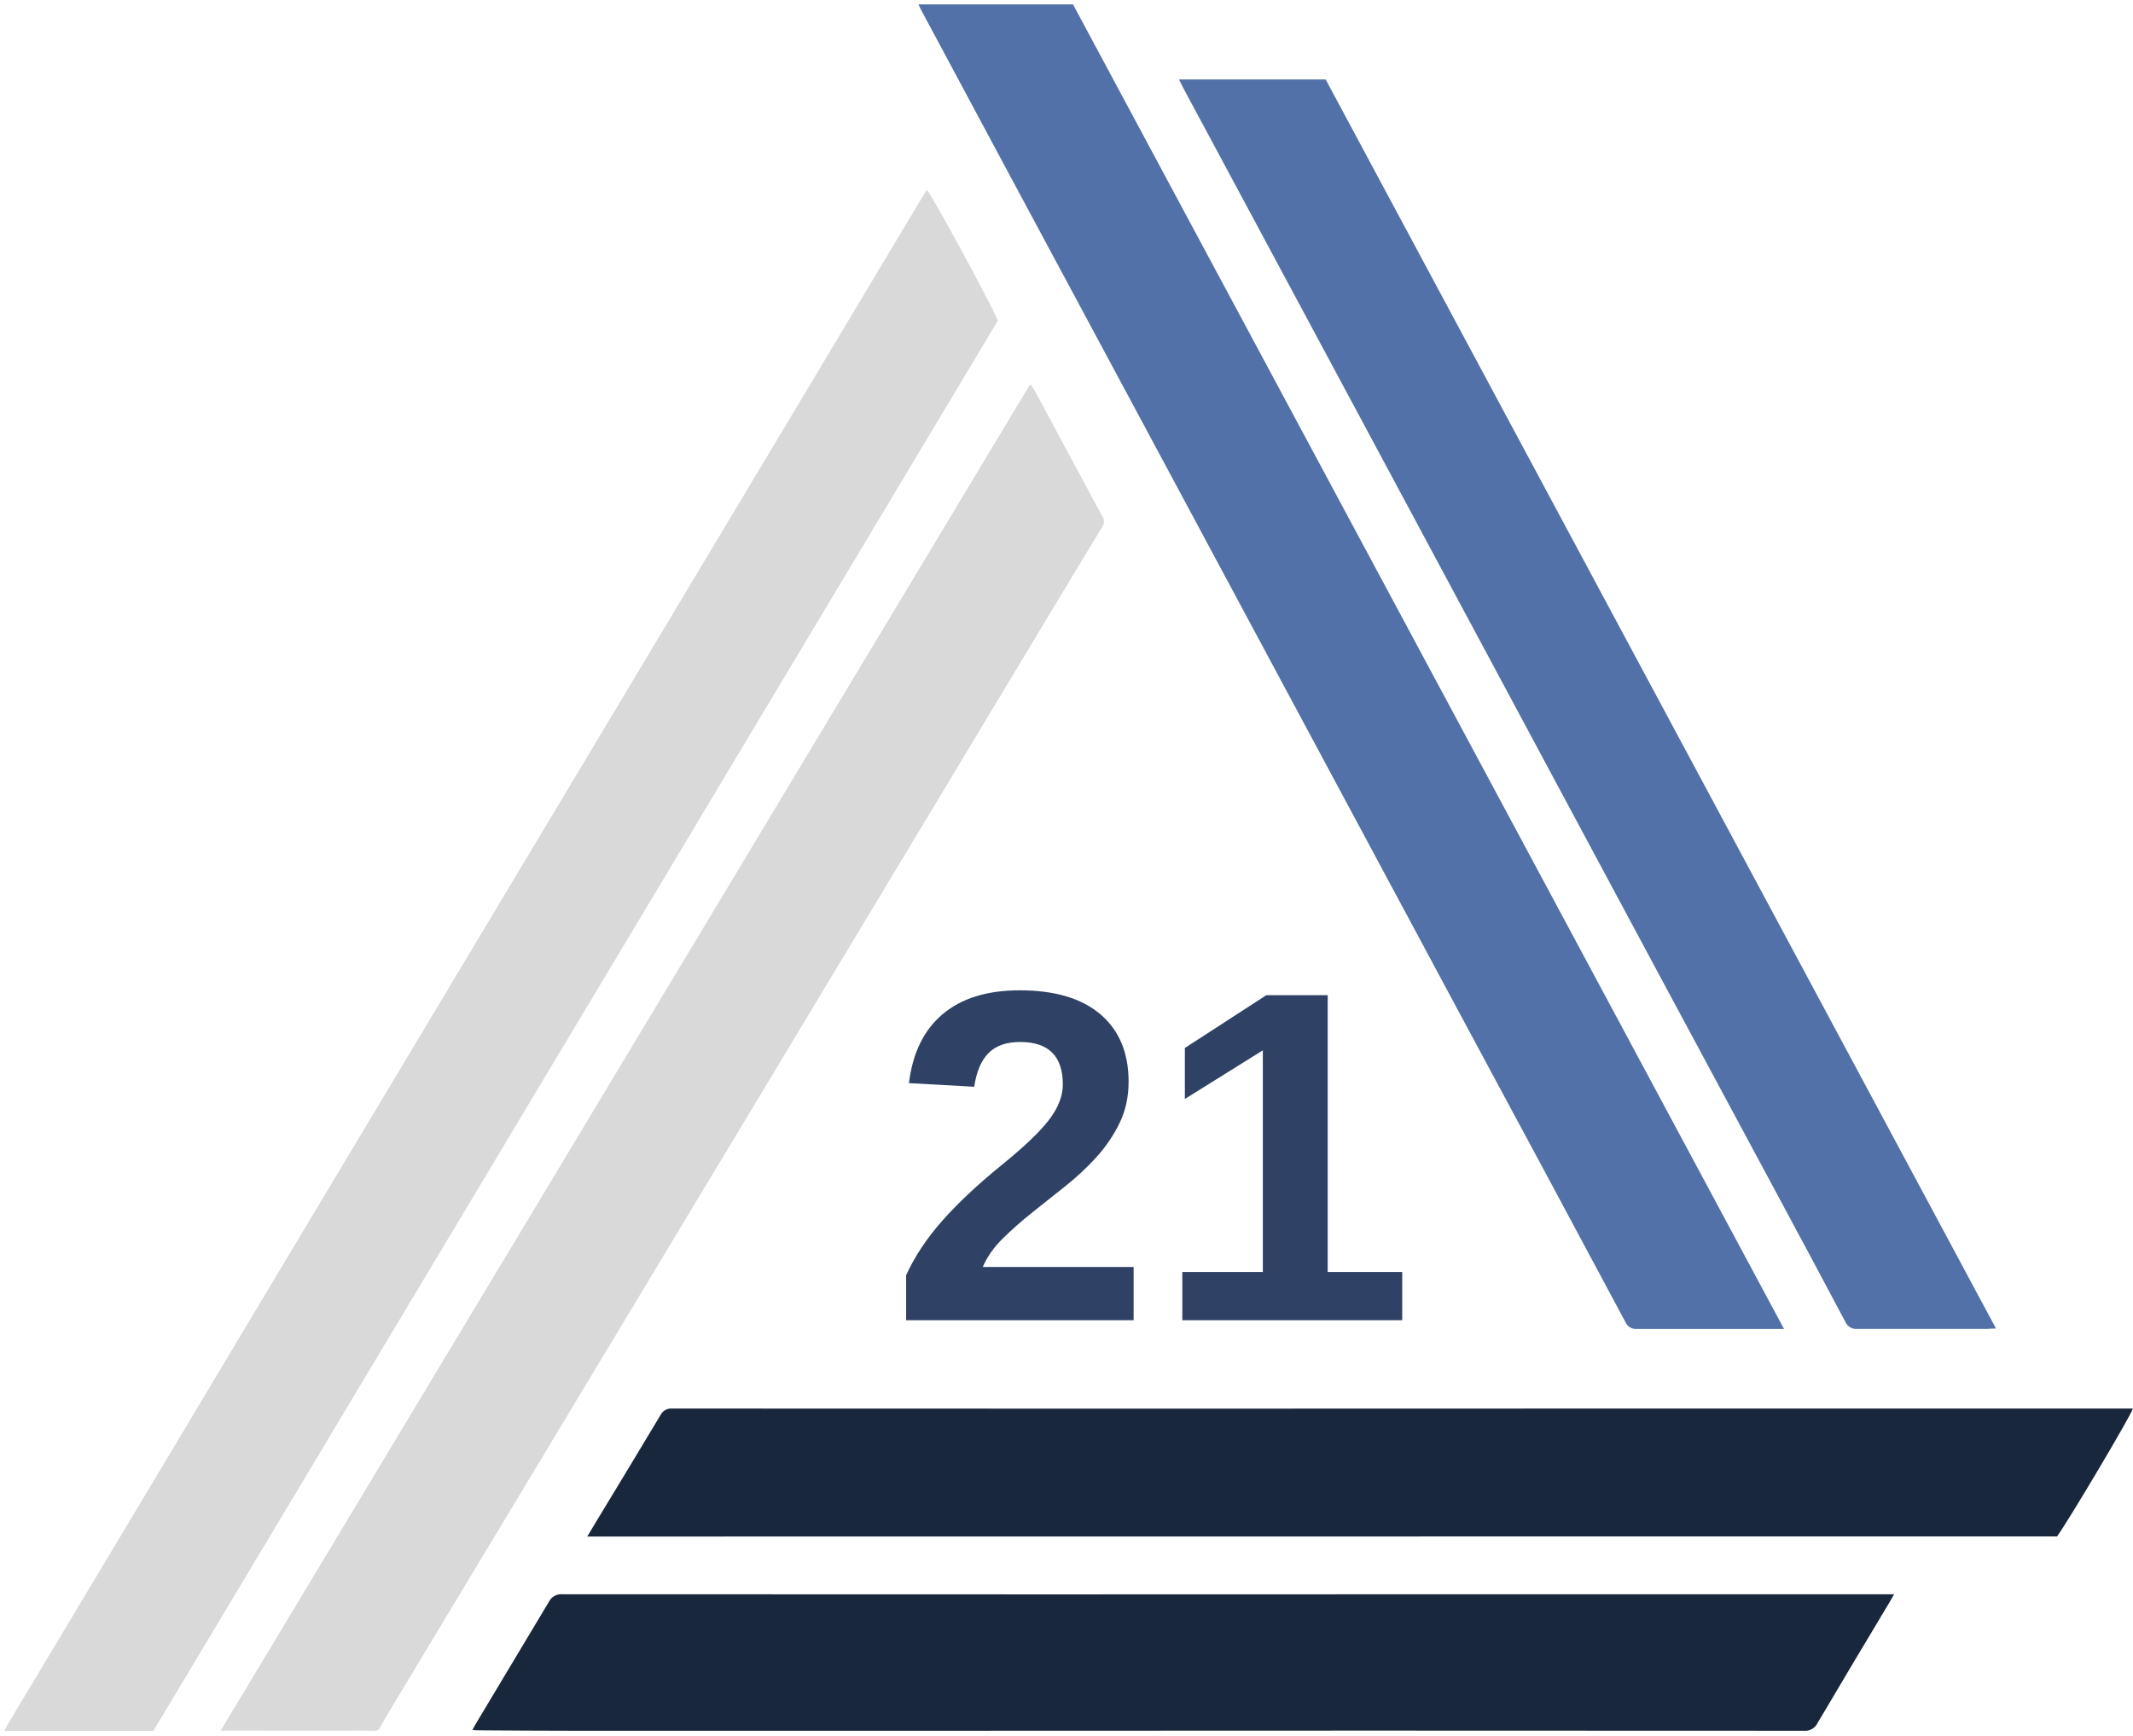
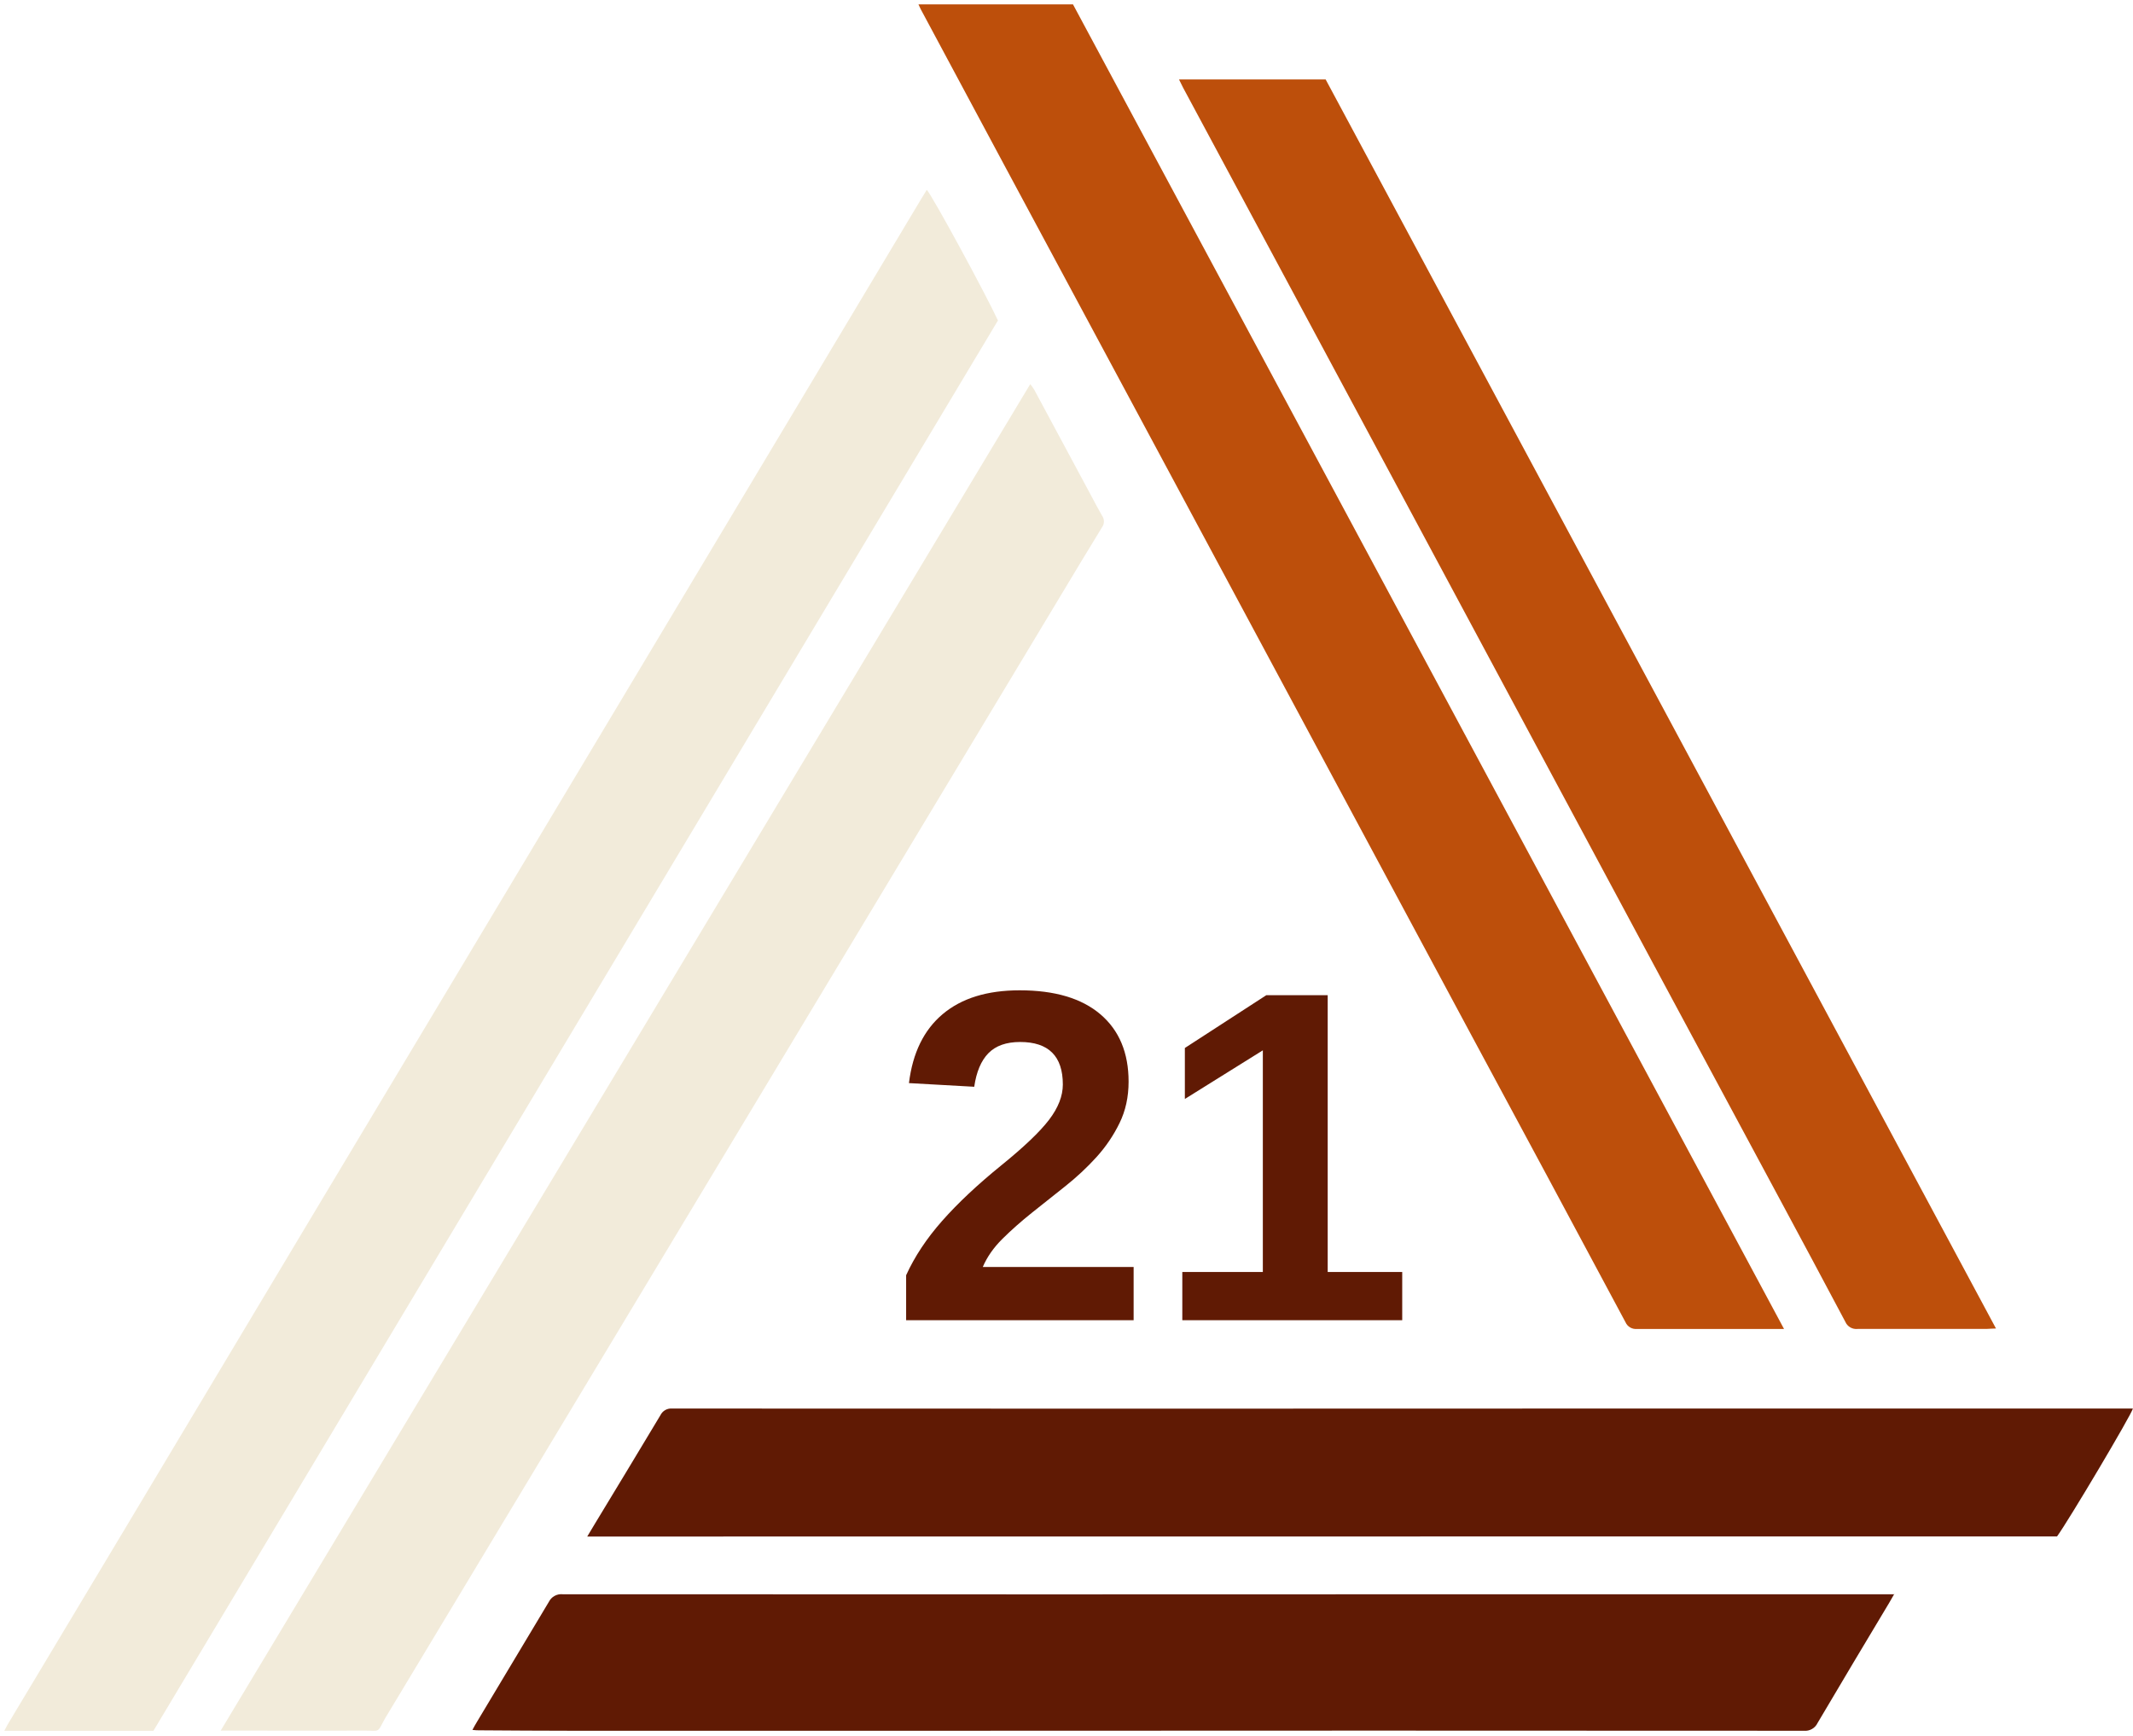
<svg xmlns="http://www.w3.org/2000/svg" width="483" height="393" overflow="hidden">
  <defs>
    <clipPath id="clip0">
      <rect x="361" y="143" width="483" height="393" />
    </clipPath>
  </defs>
  <g clip-path="url(#clip0)" transform="translate(-361 -143)">
-     <path d="M395.741 534.988 361.975 534.988C362.364 534.264 362.636 533.693 362.962 533.177 371.347 519.169 379.735 505.17 388.126 491.18L430.639 420.13C439.833 404.794 449.021 389.455 458.203 374.113L503.351 298.727C517.646 274.839 531.947 250.954 546.254 227.071 554.011 214.095 561.774 201.119 569.544 188.143 569.969 187.428 570.449 186.712 570.857 185.988 571.961 187.047 584.086 209.336 586.975 215.583Z" fill="#D9D9D9" fill-rule="evenodd" />
-     <path d="M764.975 443.974 762.814 443.974C752.445 443.974 742.023 443.974 731.699 443.974 730.579 444.09 729.513 443.463 729.069 442.427 717.353 420.52 705.602 398.631 693.814 376.761L658.242 310.488C646.834 289.245 635.432 267.996 624.036 246.741 612.266 224.805 600.49 202.874 588.708 180.949 582.302 169 575.899 157.051 569.499 145.101 569.336 144.794 569.201 144.477 568.975 143.988L603.967 143.988C657.543 243.781 711.212 343.777 764.975 443.974Z" fill="#5271A8" fill-rule="evenodd" />
-     <path d="M410.974 534.943 594.295 229.988C594.621 230.402 594.924 230.833 595.203 231.281 599.501 239.254 603.787 247.231 608.06 255.21 608.878 256.738 609.677 258.284 610.548 259.785 611.117 260.57 611.117 261.63 610.548 262.415 607.37 267.568 604.265 272.767 601.141 277.965L555.114 354.499 525.149 404.302C505.415 437.1 485.68 469.892 465.946 502.678L448.784 531.191C448.594 531.499 448.403 531.806 448.231 532.095 446.297 535.666 447.168 534.916 443.291 534.934 433.303 534.988 423.314 534.934 413.326 534.934Z" fill="#D9D9D9" fill-rule="evenodd" />
-     <path d="M493.975 490.988 495.525 488.398C500.53 480.114 505.572 471.849 510.532 463.538 511.02 462.508 512.109 461.892 513.252 462 584.161 462.036 655.066 462.036 725.969 462L830.437 462 842.161 462 843.975 462C843.657 463.403 829.349 487.489 826.801 490.961Z" fill="#19273C" fill-rule="evenodd" />
-     <path d="M627.975 160.988 661.18 160.988 812.975 443.873C812.07 443.873 811.427 443.963 810.794 443.973 801.077 443.973 791.359 443.973 781.633 443.973 780.445 444.1 779.313 443.434 778.846 442.332 773.961 433.098 769.011 423.9 764.071 414.693 754.342 396.629 744.628 378.553 734.928 360.465 725.736 343.319 716.54 326.176 707.342 309.037 697.22 290.139 687.09 271.251 676.95 252.371L650.377 202.855 628.906 162.864C628.608 162.302 628.336 161.722 627.975 160.988Z" fill="#5271A8" fill-rule="evenodd" />
-     <path d="M789.948 503.988C789.45 504.894 789.133 505.428 788.808 505.972 783.38 515.032 777.952 524.092 772.578 533.207 772.02 534.392 770.778 535.099 769.475 534.974 704.558 534.931 639.637 534.931 574.714 534.974 546.634 534.974 518.553 534.974 490.473 534.974 483.516 534.974 476.56 534.919 469.594 534.874 469.133 534.874 468.689 534.874 467.975 534.783 468.382 534.05 468.671 533.479 468.997 532.971 474.425 523.911 479.853 514.851 485.28 505.791 485.863 504.614 487.115 503.924 488.42 504.06 562.637 504.097 636.857 504.097 711.08 504.06L789.975 504.06Z" fill="#19273C" fill-rule="evenodd" />
-     <text fill="#2F4265" font-family="Arial,Arial_MSFontService,sans-serif" font-weight="700" font-size="107" transform="translate(562.482 442)">21</text>
+     <path d="M395.741 534.988 361.975 534.988C362.364 534.264 362.636 533.693 362.962 533.177 371.347 519.169 379.735 505.17 388.126 491.18L430.639 420.13C439.833 404.794 449.021 389.455 458.203 374.113L503.351 298.727C517.646 274.839 531.947 250.954 546.254 227.071 554.011 214.095 561.774 201.119 569.544 188.143 569.969 187.428 570.449 186.712 570.857 185.988 571.961 187.047 584.086 209.336 586.975 215.583Z" fill="#F2EBDA" fill-rule="evenodd" />
+     <path d="M410.974 534.943 594.295 229.988C594.621 230.402 594.924 230.833 595.203 231.281 599.501 239.254 603.787 247.231 608.06 255.21 608.878 256.738 609.677 258.284 610.548 259.785 611.117 260.57 611.117 261.63 610.548 262.415 607.37 267.568 604.265 272.767 601.141 277.965L555.114 354.499 525.149 404.302C505.415 437.1 485.68 469.892 465.946 502.678L448.784 531.191C448.594 531.499 448.403 531.806 448.231 532.095 446.297 535.666 447.168 534.916 443.291 534.934 433.303 534.988 423.314 534.934 413.326 534.934Z" fill="#F2EBDA" fill-rule="evenodd" />
+     <path d="M764.975 443.974 762.814 443.974C752.445 443.974 742.023 443.974 731.699 443.974 730.579 444.09 729.513 443.463 729.069 442.427 717.353 420.52 705.602 398.631 693.814 376.761L658.242 310.488C646.834 289.245 635.432 267.996 624.036 246.741 612.266 224.805 600.49 202.874 588.708 180.949 582.302 169 575.899 157.051 569.499 145.101 569.336 144.794 569.201 144.477 568.975 143.988L603.967 143.988C657.543 243.781 711.212 343.777 764.975 443.974Z" fill="#BD4F0B" fill-rule="evenodd" />
+     <path d="M627.975 160.988 661.18 160.988 812.975 443.873C812.07 443.873 811.427 443.963 810.794 443.973 801.077 443.973 791.359 443.973 781.633 443.973 780.445 444.1 779.313 443.434 778.846 442.332 773.961 433.098 769.011 423.9 764.071 414.693 754.342 396.629 744.628 378.553 734.928 360.465 725.736 343.319 716.54 326.176 707.342 309.037 697.22 290.139 687.09 271.251 676.95 252.371L650.377 202.855 628.906 162.864C628.608 162.302 628.336 161.722 627.975 160.988Z" fill="#BD4F0B" fill-rule="evenodd" />
+     <path d="M493.975 490.988 495.525 488.398C500.53 480.114 505.572 471.849 510.532 463.538 511.02 462.508 512.109 461.892 513.252 462 584.161 462.036 655.066 462.036 725.969 462L830.437 462 842.161 462 843.975 462C843.657 463.403 829.349 487.489 826.801 490.961Z" fill="#601A04" fill-rule="evenodd" />
+     <path d="M789.948 503.988C789.45 504.894 789.133 505.428 788.808 505.972 783.38 515.032 777.952 524.092 772.578 533.207 772.02 534.392 770.778 535.099 769.475 534.974 704.558 534.931 639.637 534.931 574.714 534.974 546.634 534.974 518.553 534.974 490.473 534.974 483.516 534.974 476.56 534.919 469.594 534.874 469.133 534.874 468.689 534.874 467.975 534.783 468.382 534.05 468.671 533.479 468.997 532.971 474.425 523.911 479.853 514.851 485.28 505.791 485.863 504.614 487.115 503.924 488.42 504.06 562.637 504.097 636.857 504.097 711.08 504.06L789.975 504.06Z" fill="#601A04" fill-rule="evenodd" />
+     <text fill="#601A04" font-family="Arial,Arial_MSFontService,sans-serif" font-weight="700" font-size="107" transform="translate(562.482 442)">21</text>
  </g>
</svg>
